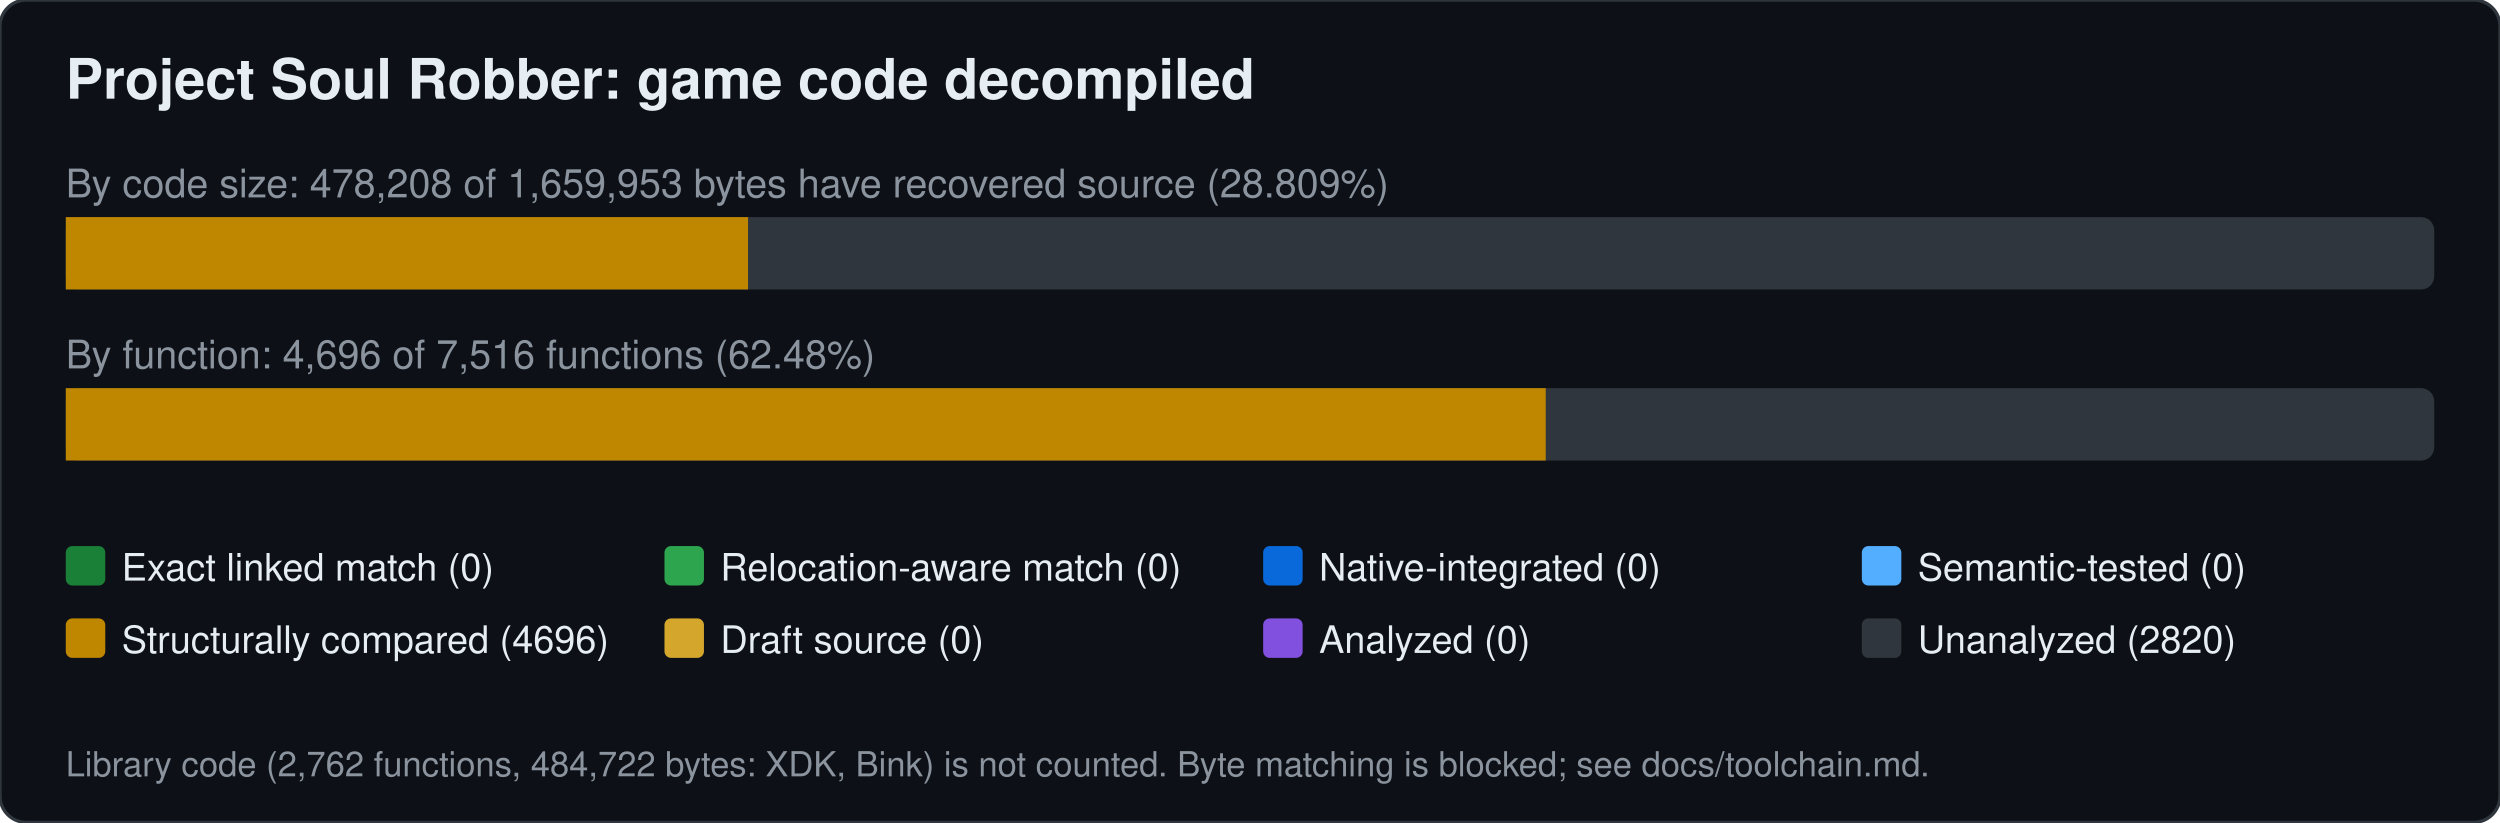
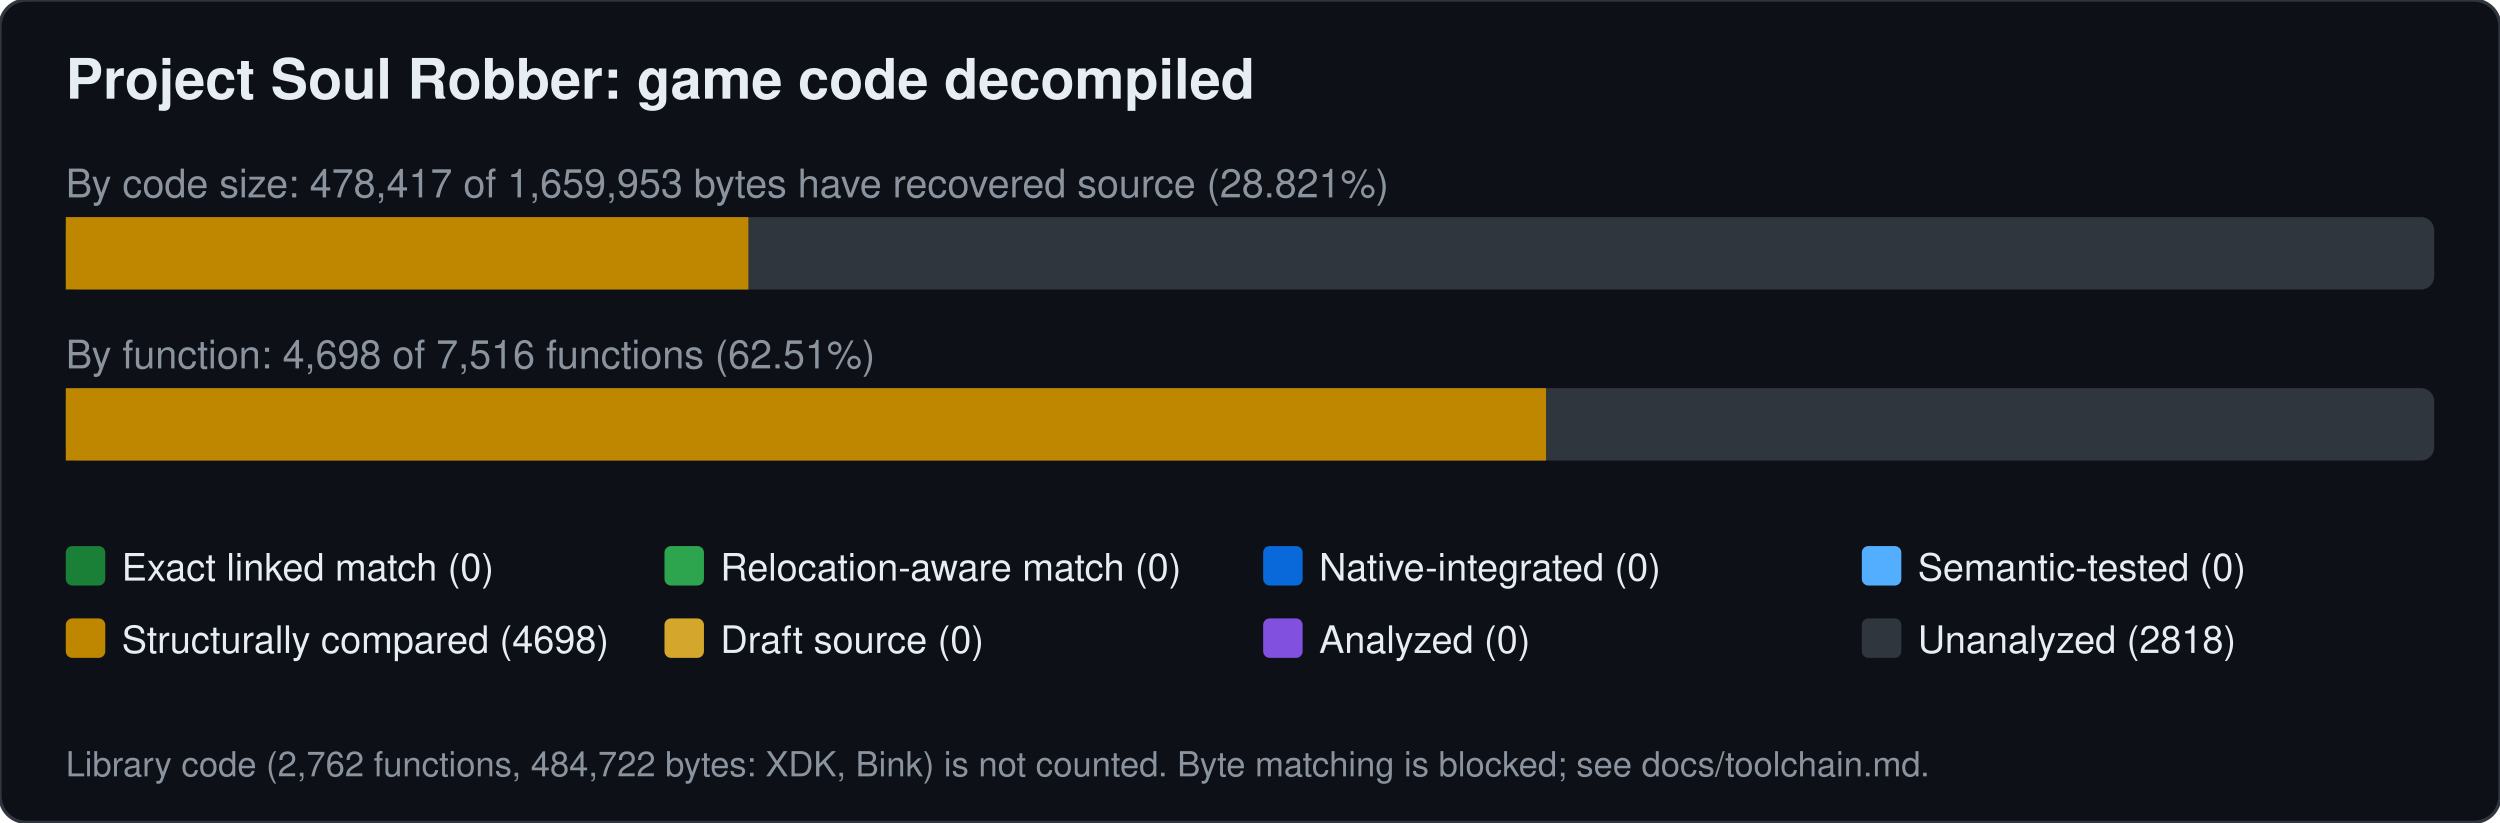
<svg xmlns="http://www.w3.org/2000/svg" width="760" height="250" viewBox="0 0 760 250" font-family="Segoe UI,Helvetica,Arial,sans-serif">
  <rect width="760" height="250" rx="8" fill="#0d1117" stroke="#30363d" />
  <text x="20" y="30" font-size="17" font-weight="600" fill="#e6edf3">Project Soul Robber: game code decompiled</text>
-   <text x="20" y="60" font-size="12" fill="#8b949e">By code size: 478,208 of 1,659,953 bytes have recovered source (28.809%)</text>
+   <text x="20" y="60" font-size="12" fill="#8b949e">By code size: 478,417 of 1,659,953 bytes have recovered source (28.821%)</text>
  <rect x="20" y="66" width="720" height="22" rx="4" fill="#30363d" />
-   <rect x="20.0" y="66" width="207.4" height="22" fill="#bf8700" />
-   <text x="20" y="112" font-size="12" fill="#8b949e">By function: 4,696 of 7,516 functions (62.48%)</text>
+   <rect x="20.0" y="66" width="207.5" height="22" fill="#bf8700" />
+   <text x="20" y="112" font-size="12" fill="#8b949e">By function: 4,698 of 7,516 functions (62.51%)</text>
  <rect x="20" y="118" width="720" height="22" rx="4" fill="#30363d" />
-   <rect x="20.0" y="118" width="449.9" height="22" fill="#bf8700" />
+   <rect x="20.0" y="118" width="450.0" height="22" fill="#bf8700" />
  <rect x="20" y="166" width="12" height="12" rx="2" fill="#1a7f37" />
  <text x="37" y="176.5" font-size="11.5" fill="#e6edf3">Exact linked match (0)</text>
  <rect x="202" y="166" width="12" height="12" rx="2" fill="#2da44e" />
  <text x="219" y="176.5" font-size="11.5" fill="#e6edf3">Relocation-aware match (0)</text>
  <rect x="384" y="166" width="12" height="12" rx="2" fill="#0969da" />
  <text x="401" y="176.5" font-size="11.5" fill="#e6edf3">Native-integrated (0)</text>
  <rect x="566" y="166" width="12" height="12" rx="2" fill="#54aeff" />
  <text x="583" y="176.5" font-size="11.5" fill="#e6edf3">Semantic-tested (0)</text>
  <rect x="20" y="188" width="12" height="12" rx="2" fill="#bf8700" />
-   <text x="37" y="198.5" font-size="11.5" fill="#e6edf3">Structurally compared (4696)</text>
+   <text x="37" y="198.5" font-size="11.5" fill="#e6edf3">Structurally compared (4698)</text>
  <rect x="202" y="188" width="12" height="12" rx="2" fill="#d4a72c" />
  <text x="219" y="198.5" font-size="11.5" fill="#e6edf3">Draft source (0)</text>
  <rect x="384" y="188" width="12" height="12" rx="2" fill="#8250df" />
  <text x="401" y="198.5" font-size="11.5" fill="#e6edf3">Analyzed (0)</text>
  <rect x="566" y="188" width="12" height="12" rx="2" fill="#30363d" />
-   <text x="583" y="198.5" font-size="11.5" fill="#e6edf3">Unanalyzed (2820)</text>
+   <text x="583" y="198.5" font-size="11.5" fill="#e6edf3">Unanalyzed (2818)</text>
  <text x="20" y="236" font-size="10.5" fill="#8b949e">Library code (2,762 functions, 484,722 bytes: XDK, Bink) is not counted. Byte matching is blocked; see docs/toolchain.md.</text>
</svg>
